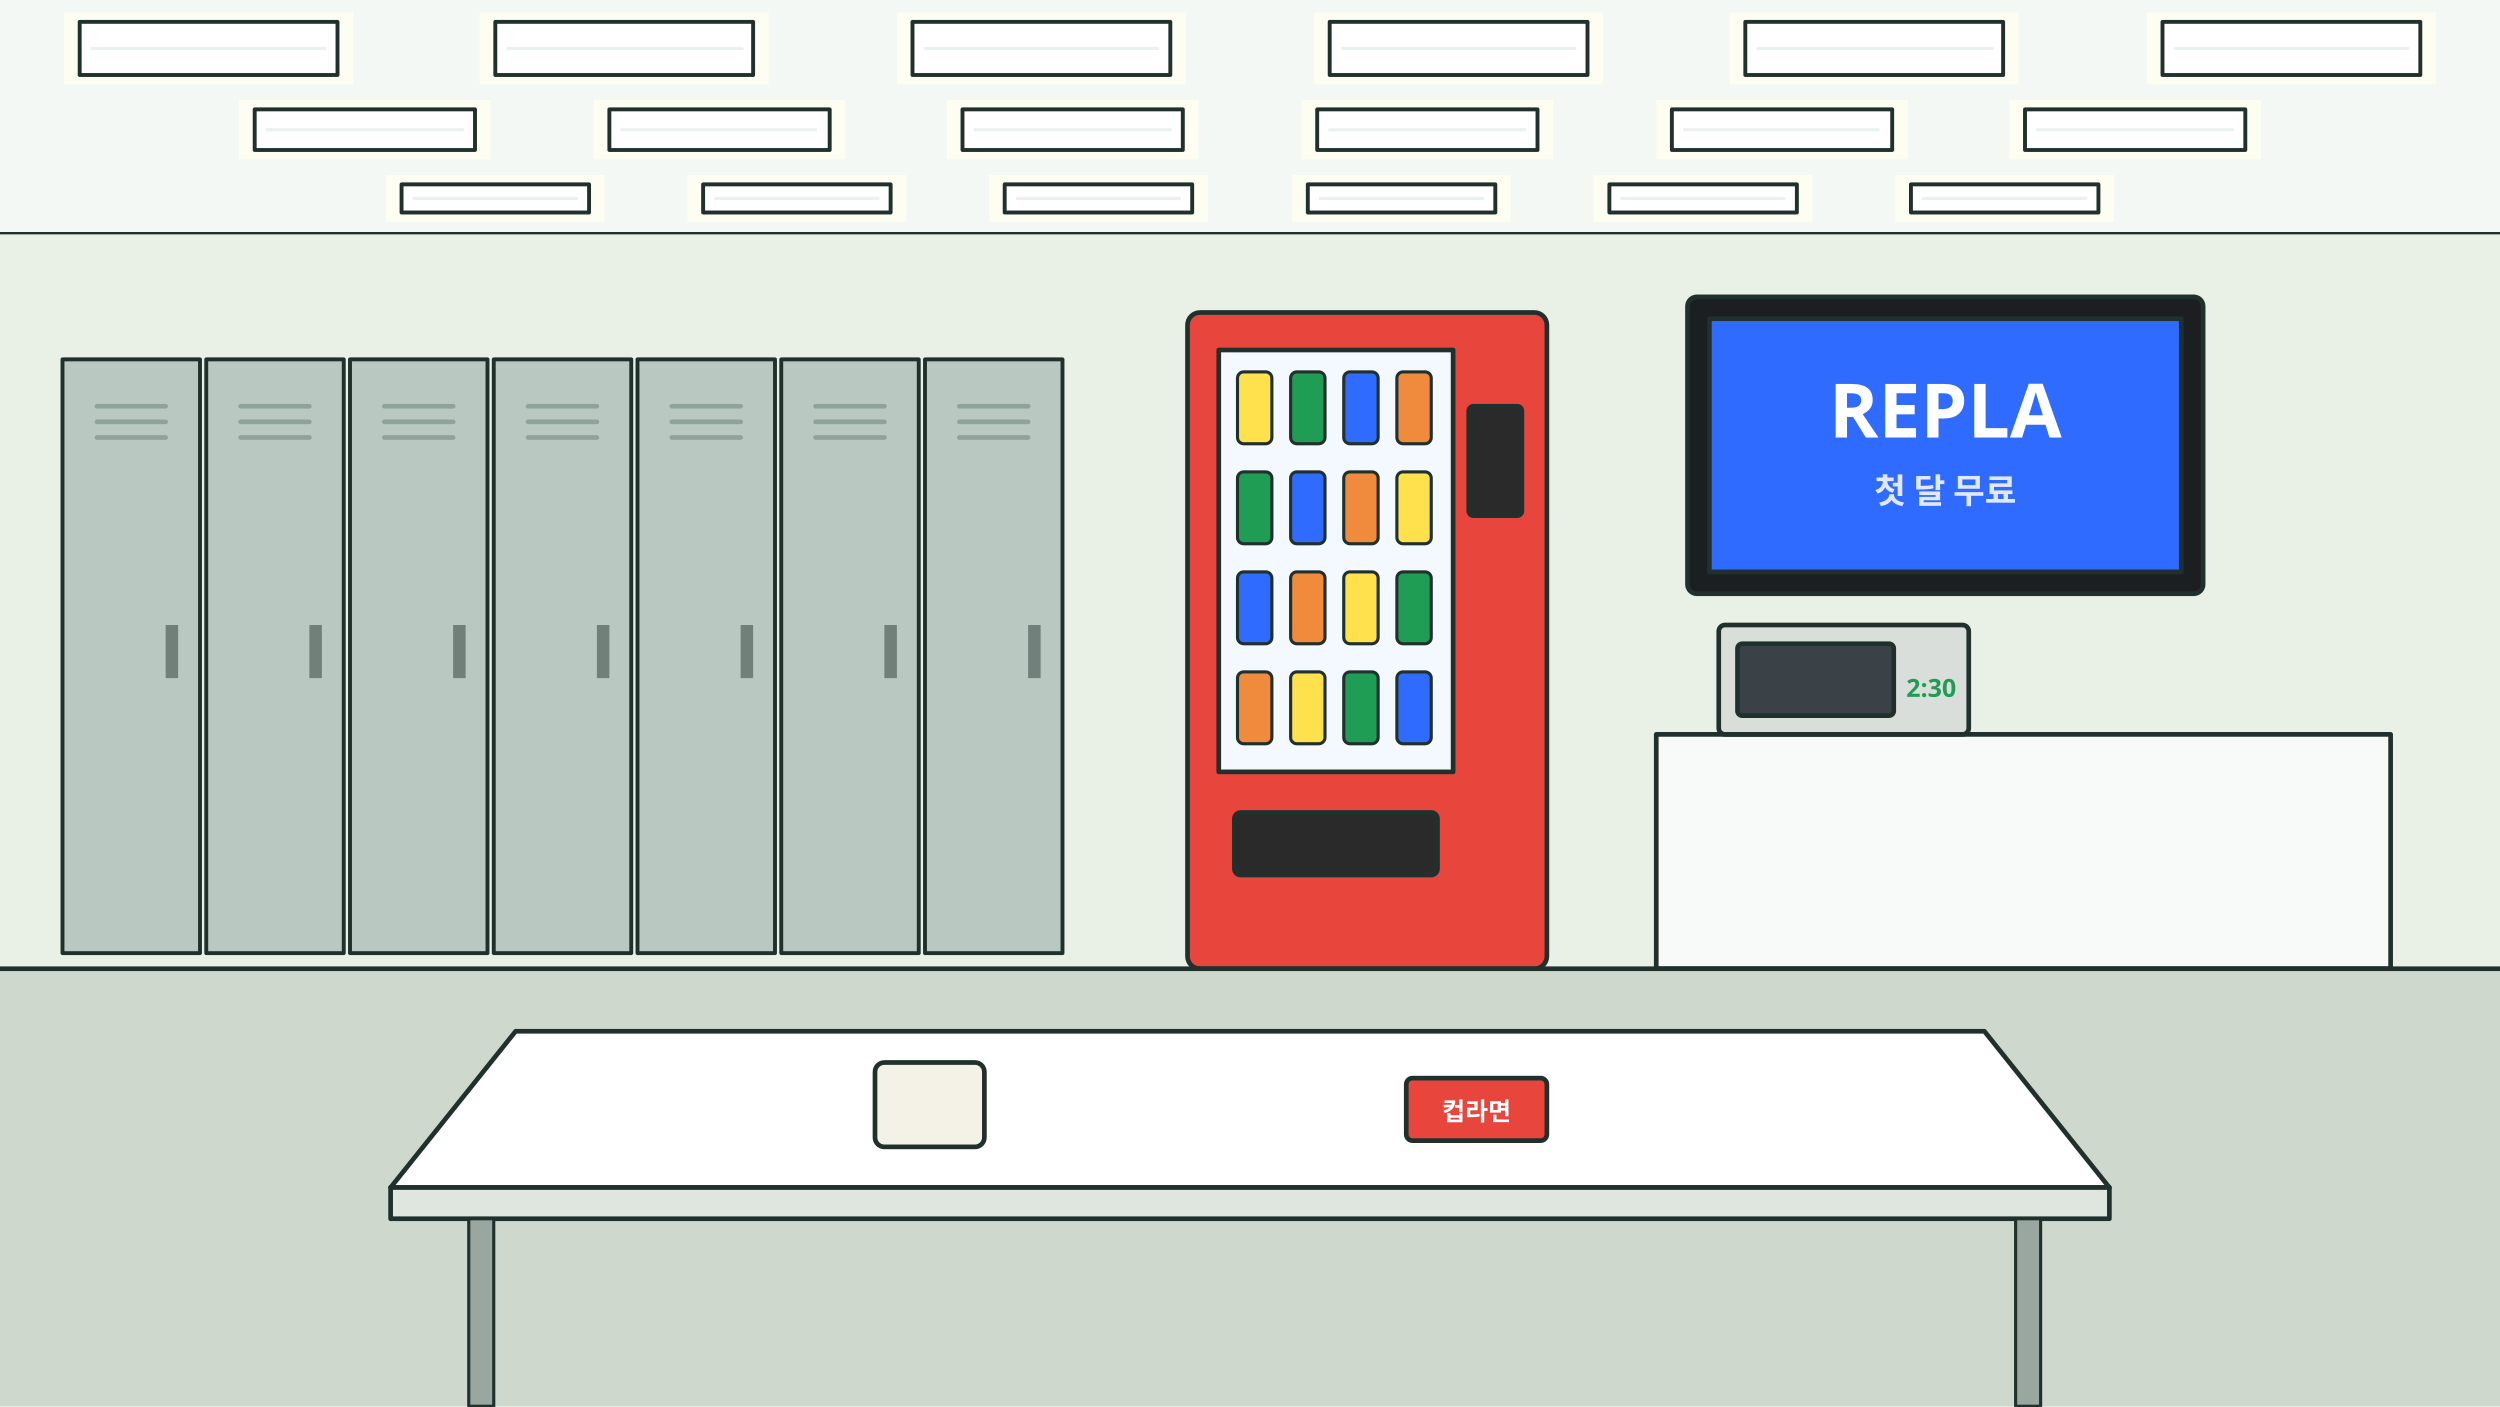
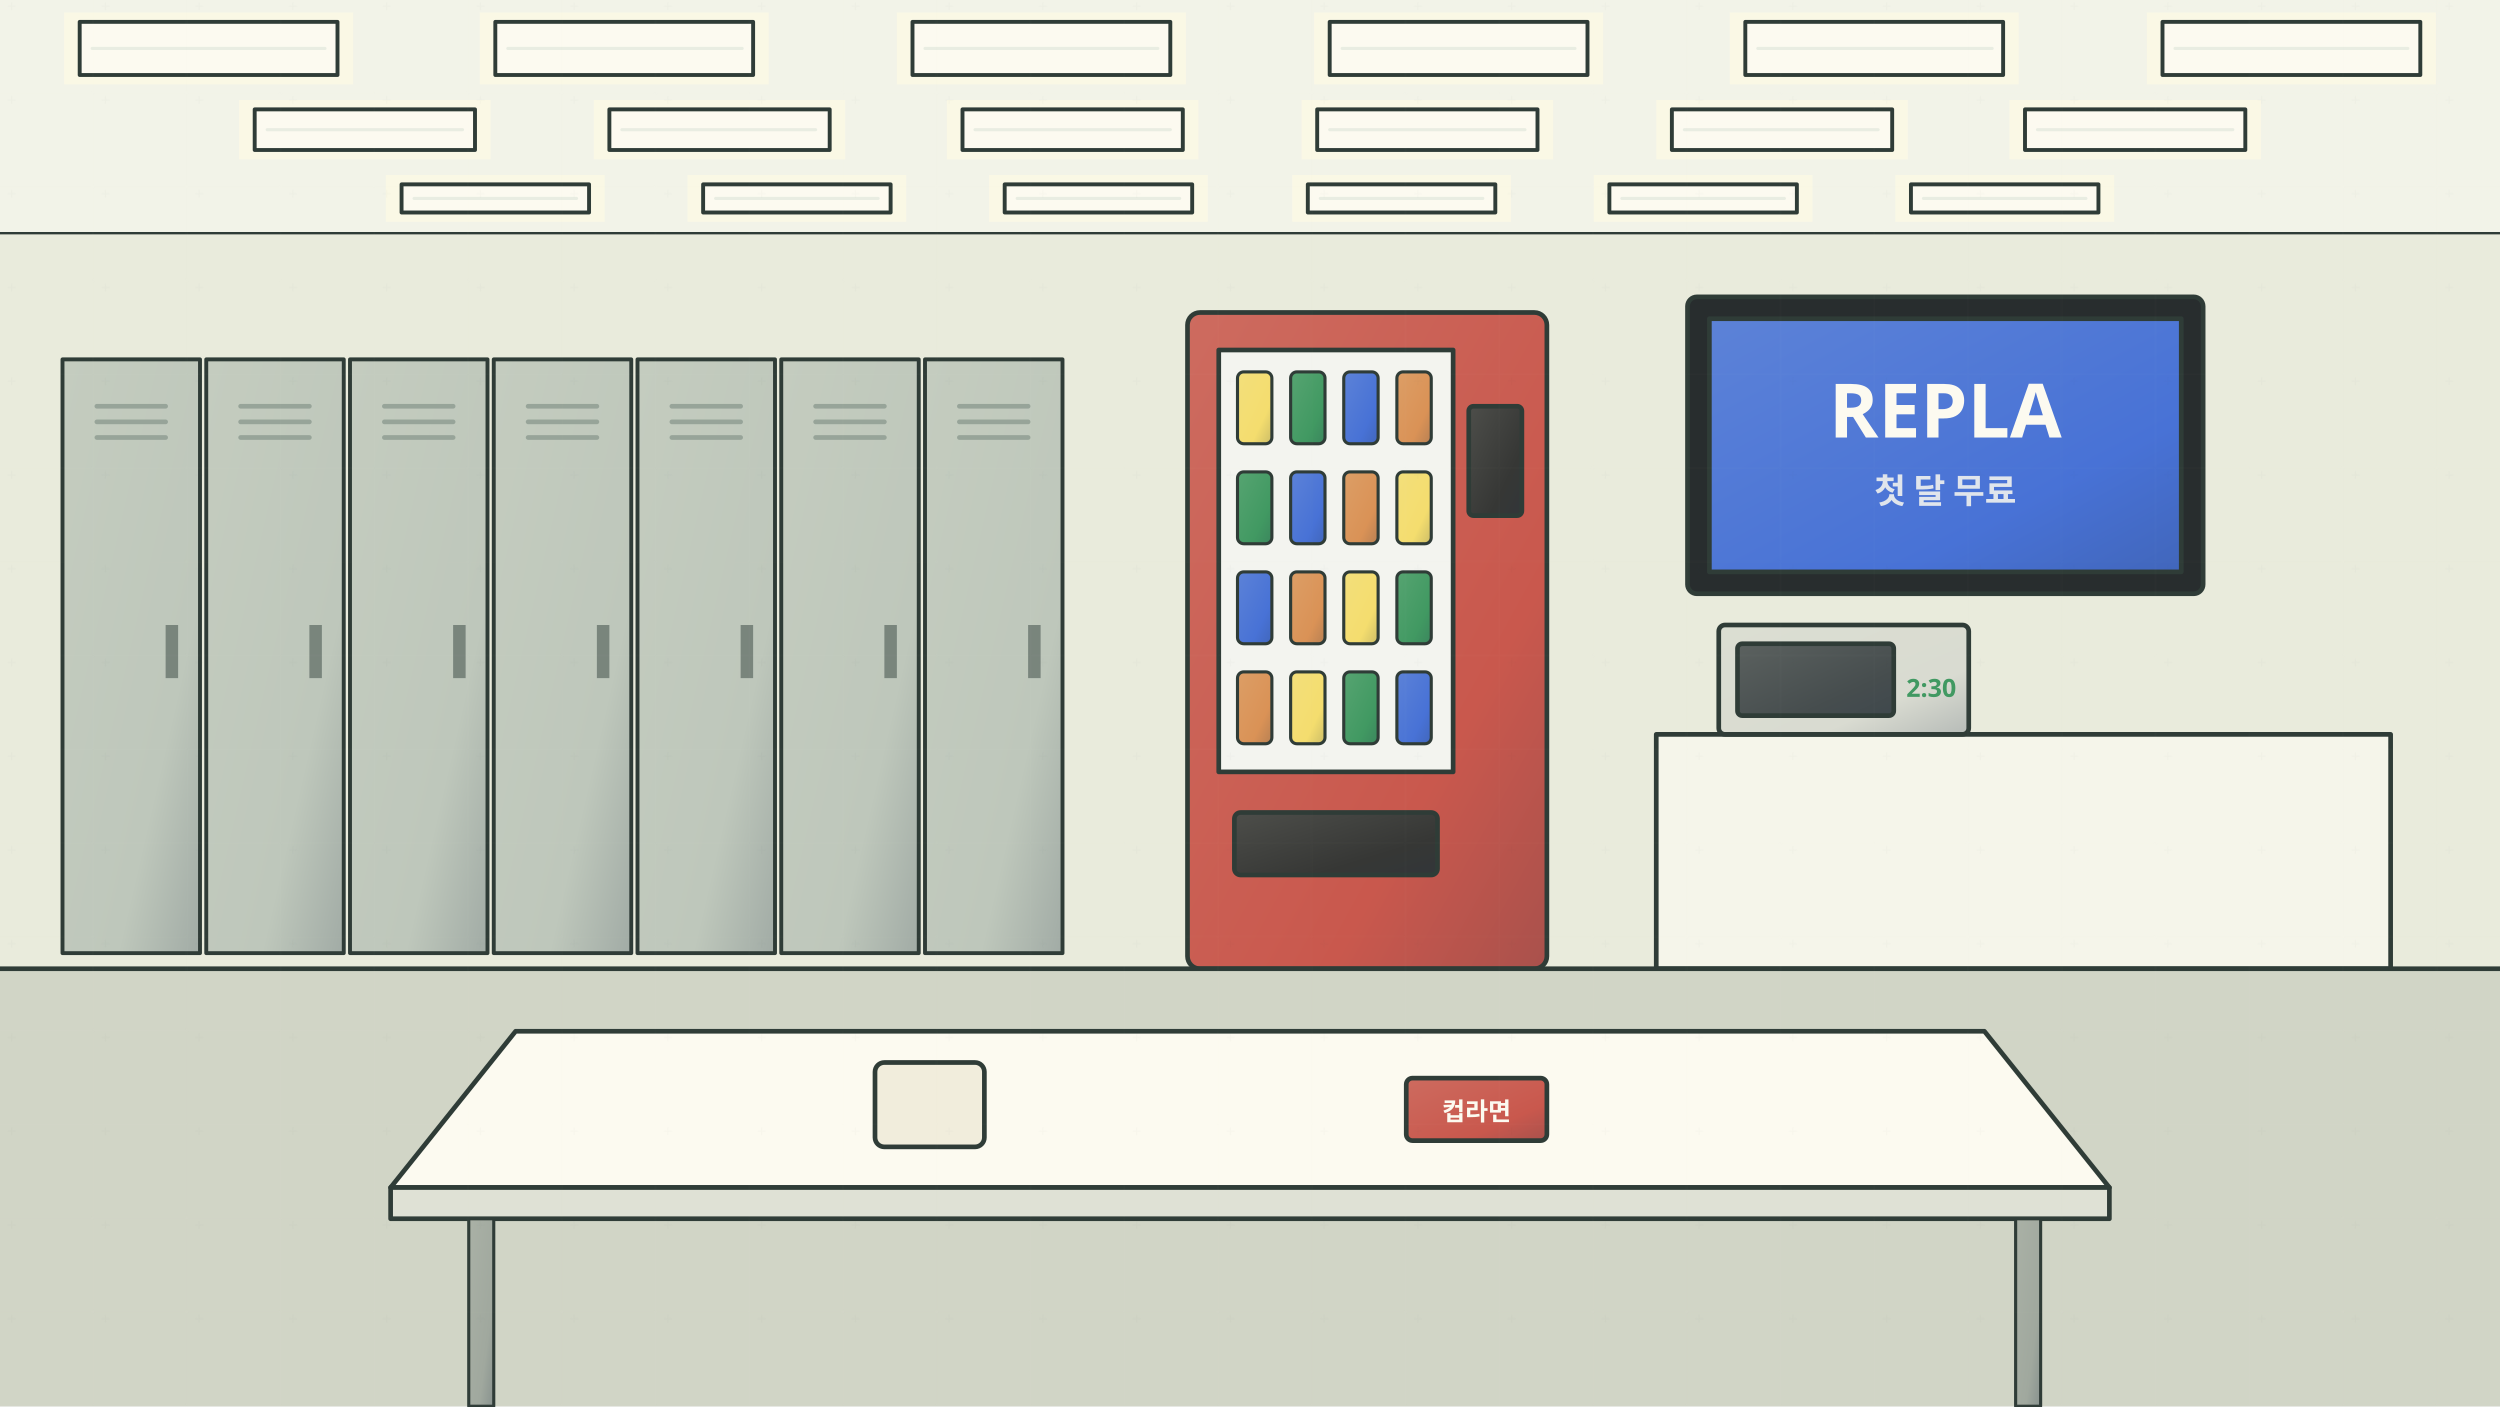
<svg xmlns="http://www.w3.org/2000/svg" viewBox="0 0 1600 900" width="1600" height="900">
+   <defs>
+     <linearGradient id="art-ink-0" x1="0" y1="0" x2="1" y2="1">
+       <stop offset="0" stop-color="#c4ccbf" />
+       <stop offset="0.7" stop-color="#bec7bb" />
+       <stop offset="1" stop-color="#a1aba5" />
+     </linearGradient>
+     <linearGradient id="art-ink-1" x1="0" y1="0" x2="1" y2="1">
+       <stop offset="0" stop-color="#cd6b5f" />
+       <stop offset="0.7" stop-color="#c9584d" />
+       <stop offset="1" stop-color="#a9514c" />
+     </linearGradient>
+     <linearGradient id="art-ink-2" x1="0" y1="0" x2="1" y2="1">
+       <stop offset="0" stop-color="#f3df7b" />
+       <stop offset="0.7" stop-color="#f4dd6e" />
+       <stop offset="1" stop-color="#ccbd67" />
+     </linearGradient>
+     <linearGradient id="art-ink-3" x1="0" y1="0" x2="1" y2="1">
+       <stop offset="0" stop-color="#56a471" />
+       <stop offset="0.7" stop-color="#419962" />
+       <stop offset="1" stop-color="#3b865d" />
+     </linearGradient>
+     <linearGradient id="art-ink-4" x1="0" y1="0" x2="1" y2="1">
+       <stop offset="0" stop-color="#5c82d7" />
+       <stop offset="0.7" stop-color="#4872d6" />
+       <stop offset="1" stop-color="#4166bb" />
+     </linearGradient>
+     <linearGradient id="art-ink-5" x1="0" y1="0" x2="1" y2="1">
+       <stop offset="0" stop-color="#dc9e66" />
+       <stop offset="0.7" stop-color="#da9256" />
+       <stop offset="1" stop-color="#b78053" />
+     </linearGradient>
+     <linearGradient id="art-ink-6" x1="0" y1="0" x2="1" y2="1">
+       <stop offset="0" stop-color="#4d4e4a" />
+       <stop offset="0.7" stop-color="#363735" />
+       <stop offset="1" stop-color="#323639" />
+     </linearGradient>
+     <linearGradient id="art-ink-7" x1="0" y1="0" x2="1" y2="1">
+       <stop offset="0" stop-color="#dbded2" />
+       <stop offset="0.7" stop-color="#d9dbd1" />
+       <stop offset="1" stop-color="#b6bbb7" />
+     </linearGradient>
+     <linearGradient id="art-ink-8" x1="0" y1="0" x2="1" y2="1">
+       <stop offset="0" stop-color="#5b615f" />
+       <stop offset="0.7" stop-color="#464d4e" />
+       <stop offset="1" stop-color="#3f484d" />
+     </linearGradient>
+     <linearGradient id="art-ink-9" x1="0" y1="0" x2="1" y2="1">
+       <stop offset="0" stop-color="#aab1a6" />
+       <stop offset="0.7" stop-color="#a0a89e" />
+       <stop offset="1" stop-color="#88928e" />
+     </linearGradient>
+     <pattern id="art-grain" width="60" height="60" patternUnits="userSpaceOnUse">
+       <path d="M0 59.5H60M59.5 0V60" fill="none" stroke="#edf0db" stroke-width="0.78" opacity=".14" />
+       <path d="M5 4H10M7.5 1.5V6.5" fill="none" stroke="#233348" stroke-width="0.68" opacity=".19" />
+     </pattern>
+   </defs>
  <defs />
  <g stroke-linejoin="round" stroke-linecap="round">
-     <rect x="0" y="0" width="1600" height="900" rx="0" fill="#e9f0e6" />
-     <path d="M 0 0 L 1600 0 L 1600 150 L 0 150 Z" fill="#f4f8f5" opacity="1" />
-     <rect x="41" y="8" width="185" height="46" fill="#fffef0" opacity="0.8" />
-     <rect x="51" y="14" width="165" height="34" rx="0" fill="#ffffff" stroke="#20302c" stroke-width="2.5" />
-     <path d="M 59 31.0 L 208 31.0" stroke="#e9f2ee" stroke-width="2" opacity="1" fill="none" />
-     <rect x="307" y="8" width="185" height="46" fill="#fffef0" opacity="0.8" />
-     <rect x="317" y="14" width="165" height="34" rx="0" fill="#ffffff" stroke="#20302c" stroke-width="2.5" />
-     <path d="M 325 31.0 L 475 31.0" stroke="#e9f2ee" stroke-width="2" opacity="1" fill="none" />
-     <rect x="574" y="8" width="185" height="46" fill="#fffef0" opacity="0.8" />
-     <rect x="584" y="14" width="165" height="34" rx="0" fill="#ffffff" stroke="#20302c" stroke-width="2.5" />
-     <path d="M 592 31.0 L 741 31.0" stroke="#e9f2ee" stroke-width="2" opacity="1" fill="none" />
-     <rect x="841" y="8" width="185" height="46" fill="#fffef0" opacity="0.8" />
-     <rect x="851" y="14" width="165" height="34" rx="0" fill="#ffffff" stroke="#20302c" stroke-width="2.5" />
-     <path d="M 859 31.0 L 1008 31.0" stroke="#e9f2ee" stroke-width="2" opacity="1" fill="none" />
-     <rect x="1107" y="8" width="185" height="46" fill="#fffef0" opacity="0.8" />
-     <rect x="1117" y="14" width="165" height="34" rx="0" fill="#ffffff" stroke="#20302c" stroke-width="2.5" />
-     <path d="M 1125 31.0 L 1275 31.0" stroke="#e9f2ee" stroke-width="2" opacity="1" fill="none" />
-     <rect x="1374" y="8" width="185" height="46" fill="#fffef0" opacity="0.8" />
-     <rect x="1384" y="14" width="165" height="34" rx="0" fill="#ffffff" stroke="#20302c" stroke-width="2.5" />
-     <path d="M 1392 31.0 L 1541 31.0" stroke="#e9f2ee" stroke-width="2" opacity="1" fill="none" />
-     <rect x="153" y="64" width="161" height="38" fill="#fffef0" opacity="0.8" />
-     <rect x="163" y="70" width="141" height="26" rx="0" fill="#ffffff" stroke="#20302c" stroke-width="2.5" />
-     <path d="M 171 83.0 L 296 83.0" stroke="#e9f2ee" stroke-width="2" opacity="1" fill="none" />
-     <rect x="380" y="64" width="161" height="38" fill="#fffef0" opacity="0.8" />
-     <rect x="390" y="70" width="141" height="26" rx="0" fill="#ffffff" stroke="#20302c" stroke-width="2.5" />
-     <path d="M 398 83.0 L 522 83.0" stroke="#e9f2ee" stroke-width="2" opacity="1" fill="none" />
-     <rect x="606" y="64" width="161" height="38" fill="#fffef0" opacity="0.8" />
-     <rect x="616" y="70" width="141" height="26" rx="0" fill="#ffffff" stroke="#20302c" stroke-width="2.5" />
-     <path d="M 624 83.0 L 749 83.0" stroke="#e9f2ee" stroke-width="2" opacity="1" fill="none" />
-     <rect x="833" y="64" width="161" height="38" fill="#fffef0" opacity="0.8" />
-     <rect x="843" y="70" width="141" height="26" rx="0" fill="#ffffff" stroke="#20302c" stroke-width="2.5" />
-     <path d="M 851 83.0 L 976 83.0" stroke="#e9f2ee" stroke-width="2" opacity="1" fill="none" />
-     <rect x="1060" y="64" width="161" height="38" fill="#fffef0" opacity="0.8" />
-     <rect x="1070" y="70" width="141" height="26" rx="0" fill="#ffffff" stroke="#20302c" stroke-width="2.5" />
-     <path d="M 1078 83.0 L 1202 83.0" stroke="#e9f2ee" stroke-width="2" opacity="1" fill="none" />
-     <rect x="1286" y="64" width="161" height="38" fill="#fffef0" opacity="0.8" />
-     <rect x="1296" y="70" width="141" height="26" rx="0" fill="#ffffff" stroke="#20302c" stroke-width="2.5" />
-     <path d="M 1304 83.0 L 1429 83.0" stroke="#e9f2ee" stroke-width="2" opacity="1" fill="none" />
-     <rect x="247" y="112" width="140" height="30" fill="#fffef0" opacity="0.8" />
-     <rect x="257" y="118" width="120" height="18" rx="0" fill="#ffffff" stroke="#20302c" stroke-width="2.5" />
-     <path d="M 265 127.0 L 369 127.0" stroke="#e9f2ee" stroke-width="2" opacity="1" fill="none" />
-     <rect x="440" y="112" width="140" height="30" fill="#fffef0" opacity="0.8" />
-     <rect x="450" y="118" width="120" height="18" rx="0" fill="#ffffff" stroke="#20302c" stroke-width="2.5" />
-     <path d="M 458 127.0 L 562 127.0" stroke="#e9f2ee" stroke-width="2" opacity="1" fill="none" />
-     <rect x="633" y="112" width="140" height="30" fill="#fffef0" opacity="0.8" />
-     <rect x="643" y="118" width="120" height="18" rx="0" fill="#ffffff" stroke="#20302c" stroke-width="2.5" />
-     <path d="M 651 127.0 L 755 127.0" stroke="#e9f2ee" stroke-width="2" opacity="1" fill="none" />
-     <rect x="827" y="112" width="140" height="30" fill="#fffef0" opacity="0.8" />
-     <rect x="837" y="118" width="120" height="18" rx="0" fill="#ffffff" stroke="#20302c" stroke-width="2.5" />
-     <path d="M 845 127.0 L 949 127.0" stroke="#e9f2ee" stroke-width="2" opacity="1" fill="none" />
-     <rect x="1020" y="112" width="140" height="30" fill="#fffef0" opacity="0.8" />
-     <rect x="1030" y="118" width="120" height="18" rx="0" fill="#ffffff" stroke="#20302c" stroke-width="2.5" />
-     <path d="M 1038 127.0 L 1142 127.0" stroke="#e9f2ee" stroke-width="2" opacity="1" fill="none" />
-     <rect x="1213" y="112" width="140" height="30" fill="#fffef0" opacity="0.8" />
-     <rect x="1223" y="118" width="120" height="18" rx="0" fill="#ffffff" stroke="#20302c" stroke-width="2.5" />
-     <path d="M 1231 127.0 L 1335 127.0" stroke="#e9f2ee" stroke-width="2" opacity="1" fill="none" />
-     <path d="M 0 150 L 1600 150" stroke="#20302c" stroke-width="3" opacity="1" fill="none" />
-     <rect x="0" y="150" width="1600" height="470" rx="0" fill="#e9f0e6" />
-     <rect x="40" y="230" width="88" height="380" rx="0" fill="#b9c9c2" stroke="#20302c" stroke-width="2.5" />
-     <path d="M 62 260 L 106 260" stroke="#8fa39b" stroke-width="3" opacity="1" fill="none" />
-     <path d="M 62 270 L 106 270" stroke="#8fa39b" stroke-width="3" opacity="1" fill="none" />
-     <path d="M 62 280 L 106 280" stroke="#8fa39b" stroke-width="3" opacity="1" fill="none" />
-     <rect x="106" y="400" width="8" height="34" rx="0" fill="#6f817a" />
-     <rect x="132" y="230" width="88" height="380" rx="0" fill="#b9c9c2" stroke="#20302c" stroke-width="2.5" />
-     <path d="M 154 260 L 198 260" stroke="#8fa39b" stroke-width="3" opacity="1" fill="none" />
-     <path d="M 154 270 L 198 270" stroke="#8fa39b" stroke-width="3" opacity="1" fill="none" />
-     <path d="M 154 280 L 198 280" stroke="#8fa39b" stroke-width="3" opacity="1" fill="none" />
-     <rect x="198" y="400" width="8" height="34" rx="0" fill="#6f817a" />
-     <rect x="224" y="230" width="88" height="380" rx="0" fill="#b9c9c2" stroke="#20302c" stroke-width="2.5" />
-     <path d="M 246 260 L 290 260" stroke="#8fa39b" stroke-width="3" opacity="1" fill="none" />
-     <path d="M 246 270 L 290 270" stroke="#8fa39b" stroke-width="3" opacity="1" fill="none" />
-     <path d="M 246 280 L 290 280" stroke="#8fa39b" stroke-width="3" opacity="1" fill="none" />
-     <rect x="290" y="400" width="8" height="34" rx="0" fill="#6f817a" />
-     <rect x="316" y="230" width="88" height="380" rx="0" fill="#b9c9c2" stroke="#20302c" stroke-width="2.5" />
-     <path d="M 338 260 L 382 260" stroke="#8fa39b" stroke-width="3" opacity="1" fill="none" />
-     <path d="M 338 270 L 382 270" stroke="#8fa39b" stroke-width="3" opacity="1" fill="none" />
-     <path d="M 338 280 L 382 280" stroke="#8fa39b" stroke-width="3" opacity="1" fill="none" />
-     <rect x="382" y="400" width="8" height="34" rx="0" fill="#6f817a" />
-     <rect x="408" y="230" width="88" height="380" rx="0" fill="#b9c9c2" stroke="#20302c" stroke-width="2.5" />
-     <path d="M 430 260 L 474 260" stroke="#8fa39b" stroke-width="3" opacity="1" fill="none" />
-     <path d="M 430 270 L 474 270" stroke="#8fa39b" stroke-width="3" opacity="1" fill="none" />
-     <path d="M 430 280 L 474 280" stroke="#8fa39b" stroke-width="3" opacity="1" fill="none" />
-     <rect x="474" y="400" width="8" height="34" rx="0" fill="#6f817a" />
-     <rect x="500" y="230" width="88" height="380" rx="0" fill="#b9c9c2" stroke="#20302c" stroke-width="2.5" />
-     <path d="M 522 260 L 566 260" stroke="#8fa39b" stroke-width="3" opacity="1" fill="none" />
-     <path d="M 522 270 L 566 270" stroke="#8fa39b" stroke-width="3" opacity="1" fill="none" />
-     <path d="M 522 280 L 566 280" stroke="#8fa39b" stroke-width="3" opacity="1" fill="none" />
-     <rect x="566" y="400" width="8" height="34" rx="0" fill="#6f817a" />
-     <rect x="592" y="230" width="88" height="380" rx="0" fill="#b9c9c2" stroke="#20302c" stroke-width="2.5" />
-     <path d="M 614 260 L 658 260" stroke="#8fa39b" stroke-width="3" opacity="1" fill="none" />
-     <path d="M 614 270 L 658 270" stroke="#8fa39b" stroke-width="3" opacity="1" fill="none" />
-     <path d="M 614 280 L 658 280" stroke="#8fa39b" stroke-width="3" opacity="1" fill="none" />
-     <rect x="658" y="400" width="8" height="34" rx="0" fill="#6f817a" />
-     <rect x="760" y="200" width="230" height="420" rx="8" fill="#e8463c" stroke="#20302c" stroke-width="3" />
-     <rect x="780" y="224" width="150" height="270" rx="0" fill="#f4f9ff" stroke="#20302c" stroke-width="3" />
-     <rect x="792" y="238" width="22" height="46" rx="4" fill="#ffe14d" stroke="#20302c" stroke-width="2" />
-     <rect x="826" y="238" width="22" height="46" rx="4" fill="#1f9d55" stroke="#20302c" stroke-width="2" />
-     <rect x="860" y="238" width="22" height="46" rx="4" fill="#2f6bff" stroke="#20302c" stroke-width="2" />
-     <rect x="894" y="238" width="22" height="46" rx="4" fill="#f08a3c" stroke="#20302c" stroke-width="2" />
-     <rect x="792" y="302" width="22" height="46" rx="4" fill="#1f9d55" stroke="#20302c" stroke-width="2" />
-     <rect x="826" y="302" width="22" height="46" rx="4" fill="#2f6bff" stroke="#20302c" stroke-width="2" />
-     <rect x="860" y="302" width="22" height="46" rx="4" fill="#f08a3c" stroke="#20302c" stroke-width="2" />
-     <rect x="894" y="302" width="22" height="46" rx="4" fill="#ffe14d" stroke="#20302c" stroke-width="2" />
-     <rect x="792" y="366" width="22" height="46" rx="4" fill="#2f6bff" stroke="#20302c" stroke-width="2" />
-     <rect x="826" y="366" width="22" height="46" rx="4" fill="#f08a3c" stroke="#20302c" stroke-width="2" />
-     <rect x="860" y="366" width="22" height="46" rx="4" fill="#ffe14d" stroke="#20302c" stroke-width="2" />
-     <rect x="894" y="366" width="22" height="46" rx="4" fill="#1f9d55" stroke="#20302c" stroke-width="2" />
-     <rect x="792" y="430" width="22" height="46" rx="4" fill="#f08a3c" stroke="#20302c" stroke-width="2" />
-     <rect x="826" y="430" width="22" height="46" rx="4" fill="#ffe14d" stroke="#20302c" stroke-width="2" />
-     <rect x="860" y="430" width="22" height="46" rx="4" fill="#1f9d55" stroke="#20302c" stroke-width="2" />
-     <rect x="894" y="430" width="22" height="46" rx="4" fill="#2f6bff" stroke="#20302c" stroke-width="2" />
-     <rect x="940" y="260" width="34" height="70" rx="3" fill="#2a2a2a" stroke="#20302c" stroke-width="3" />
-     <rect x="790" y="520" width="130" height="40" rx="4" fill="#2a2a2a" stroke="#20302c" stroke-width="3" />
-     <rect x="1080" y="190" width="330" height="190" rx="6" fill="#1b1f22" stroke="#20302c" stroke-width="3" />
-     <rect x="1094" y="204" width="302" height="162" rx="0" fill="#2f6bff" stroke="#20302c" stroke-width="3" />
-     <text x="1245" y="280" font-family="'Apple SD Gothic Neo','Noto Sans KR',sans-serif" font-size="48" font-weight="800" text-anchor="middle" fill="#ffffff">REPLA</text>
-     <text x="1245" y="322" font-family="'Apple SD Gothic Neo','Noto Sans KR',sans-serif" font-size="22" font-weight="600" text-anchor="middle" fill="#dfe8ff">첫 달 무료</text>
-     <rect x="1060" y="470" width="470" height="150" rx="0" fill="#f7faf8" stroke="#20302c" stroke-width="3" />
-     <rect x="1100" y="400" width="160" height="70" rx="4" fill="#d9dedb" stroke="#20302c" stroke-width="3" />
-     <rect x="1112" y="412" width="100" height="46" rx="3" fill="#3a4247" stroke="#20302c" stroke-width="3" />
-     <text x="1236" y="446" font-family="'Apple SD Gothic Neo','Noto Sans KR',sans-serif" font-size="16" font-weight="700" text-anchor="middle" fill="#1f9d55">2:30</text>
-     <rect x="0" y="620" width="1600" height="280" rx="0" fill="#cfd8cd" />
-     <path d="M 0 620 L 1600 620" stroke="#20302c" stroke-width="3" opacity="1" fill="none" />
-     <path d="M 330 660 L 1270 660 L 1350 760 L 250 760 Z" fill="#ffffff" stroke="#20302c" stroke-width="3" opacity="1" />
-     <rect x="250" y="760" width="1100" height="20" rx="0" fill="#dfe5df" stroke="#20302c" stroke-width="3" />
-     <rect x="300" y="780" width="16" height="120" rx="0" fill="#9aa7a1" stroke="#20302c" stroke-width="2" />
-     <rect x="1290" y="780" width="16" height="120" rx="0" fill="#9aa7a1" stroke="#20302c" stroke-width="2" />
-     <rect x="560" y="680" width="70" height="54" rx="6" fill="#f4f1e6" stroke="#20302c" stroke-width="3" />
-     <rect x="900" y="690" width="90" height="40" rx="4" fill="#e8463c" stroke="#20302c" stroke-width="3" />
-     <text x="945" y="717" font-family="'Apple SD Gothic Neo','Noto Sans KR',sans-serif" font-size="16" font-weight="700" text-anchor="middle" fill="#ffffff">컵라면</text>
+     <rect x="0" y="0" width="1600" height="900" rx="0" fill="#e9ebdc" />
+     <path d="M 0 0 L 1600 0 L 1600 150 L 0 150 Z" fill="#f2f3e8" opacity="1" />
+     <rect x="41" y="8" width="185" height="46" fill="#fcf9e5" opacity="0.8" />
+     <rect x="51" y="14" width="165" height="34" rx="0" fill="#fcfaf0" stroke="#2f3c37" stroke-width="2.5" />
+     <path d="M 59 31.0 L 208 31.0" stroke="#e9ede2" stroke-width="2" opacity="1" fill="none" />
+     <rect x="307" y="8" width="185" height="46" fill="#fcf9e5" opacity="0.8" />
+     <rect x="317" y="14" width="165" height="34" rx="0" fill="#fcfaf0" stroke="#2f3c37" stroke-width="2.5" />
+     <path d="M 325 31.0 L 475 31.0" stroke="#e9ede2" stroke-width="2" opacity="1" fill="none" />
+     <rect x="574" y="8" width="185" height="46" fill="#fcf9e5" opacity="0.8" />
+     <rect x="584" y="14" width="165" height="34" rx="0" fill="#fcfaf0" stroke="#2f3c37" stroke-width="2.5" />
+     <path d="M 592 31.0 L 741 31.0" stroke="#e9ede2" stroke-width="2" opacity="1" fill="none" />
+     <rect x="841" y="8" width="185" height="46" fill="#fcf9e5" opacity="0.8" />
+     <rect x="851" y="14" width="165" height="34" rx="0" fill="#fcfaf0" stroke="#2f3c37" stroke-width="2.5" />
+     <path d="M 859 31.0 L 1008 31.0" stroke="#e9ede2" stroke-width="2" opacity="1" fill="none" />
+     <rect x="1107" y="8" width="185" height="46" fill="#fcf9e5" opacity="0.8" />
+     <rect x="1117" y="14" width="165" height="34" rx="0" fill="#fcfaf0" stroke="#2f3c37" stroke-width="2.5" />
+     <path d="M 1125 31.0 L 1275 31.0" stroke="#e9ede2" stroke-width="2" opacity="1" fill="none" />
+     <rect x="1374" y="8" width="185" height="46" fill="#fcf9e5" opacity="0.8" />
+     <rect x="1384" y="14" width="165" height="34" rx="0" fill="#fcfaf0" stroke="#2f3c37" stroke-width="2.5" />
+     <path d="M 1392 31.0 L 1541 31.0" stroke="#e9ede2" stroke-width="2" opacity="1" fill="none" />
+     <rect x="153" y="64" width="161" height="38" fill="#fcf9e5" opacity="0.8" />
+     <rect x="163" y="70" width="141" height="26" rx="0" fill="#fcfaf0" stroke="#2f3c37" stroke-width="2.5" />
+     <path d="M 171 83.0 L 296 83.0" stroke="#e9ede2" stroke-width="2" opacity="1" fill="none" />
+     <rect x="380" y="64" width="161" height="38" fill="#fcf9e5" opacity="0.8" />
+     <rect x="390" y="70" width="141" height="26" rx="0" fill="#fcfaf0" stroke="#2f3c37" stroke-width="2.5" />
+     <path d="M 398 83.0 L 522 83.0" stroke="#e9ede2" stroke-width="2" opacity="1" fill="none" />
+     <rect x="606" y="64" width="161" height="38" fill="#fcf9e5" opacity="0.8" />
+     <rect x="616" y="70" width="141" height="26" rx="0" fill="#fcfaf0" stroke="#2f3c37" stroke-width="2.5" />
+     <path d="M 624 83.0 L 749 83.0" stroke="#e9ede2" stroke-width="2" opacity="1" fill="none" />
+     <rect x="833" y="64" width="161" height="38" fill="#fcf9e5" opacity="0.8" />
+     <rect x="843" y="70" width="141" height="26" rx="0" fill="#fcfaf0" stroke="#2f3c37" stroke-width="2.5" />
+     <path d="M 851 83.0 L 976 83.0" stroke="#e9ede2" stroke-width="2" opacity="1" fill="none" />
+     <rect x="1060" y="64" width="161" height="38" fill="#fcf9e5" opacity="0.8" />
+     <rect x="1070" y="70" width="141" height="26" rx="0" fill="#fcfaf0" stroke="#2f3c37" stroke-width="2.5" />
+     <path d="M 1078 83.0 L 1202 83.0" stroke="#e9ede2" stroke-width="2" opacity="1" fill="none" />
+     <rect x="1286" y="64" width="161" height="38" fill="#fcf9e5" opacity="0.8" />
+     <rect x="1296" y="70" width="141" height="26" rx="0" fill="#fcfaf0" stroke="#2f3c37" stroke-width="2.5" />
+     <path d="M 1304 83.0 L 1429 83.0" stroke="#e9ede2" stroke-width="2" opacity="1" fill="none" />
+     <rect x="247" y="112" width="140" height="30" fill="#fcf9e5" opacity="0.8" />
+     <rect x="257" y="118" width="120" height="18" rx="0" fill="#fcfaf0" stroke="#2f3c37" stroke-width="2.5" />
+     <path d="M 265 127.0 L 369 127.0" stroke="#e9ede2" stroke-width="2" opacity="1" fill="none" />
+     <rect x="440" y="112" width="140" height="30" fill="#fcf9e5" opacity="0.8" />
+     <rect x="450" y="118" width="120" height="18" rx="0" fill="#fcfaf0" stroke="#2f3c37" stroke-width="2.5" />
+     <path d="M 458 127.0 L 562 127.0" stroke="#e9ede2" stroke-width="2" opacity="1" fill="none" />
+     <rect x="633" y="112" width="140" height="30" fill="#fcf9e5" opacity="0.8" />
+     <rect x="643" y="118" width="120" height="18" rx="0" fill="#fcfaf0" stroke="#2f3c37" stroke-width="2.5" />
+     <path d="M 651 127.0 L 755 127.0" stroke="#e9ede2" stroke-width="2" opacity="1" fill="none" />
+     <rect x="827" y="112" width="140" height="30" fill="#fcf9e5" opacity="0.8" />
+     <rect x="837" y="118" width="120" height="18" rx="0" fill="#fcfaf0" stroke="#2f3c37" stroke-width="2.5" />
+     <path d="M 845 127.0 L 949 127.0" stroke="#e9ede2" stroke-width="2" opacity="1" fill="none" />
+     <rect x="1020" y="112" width="140" height="30" fill="#fcf9e5" opacity="0.8" />
+     <rect x="1030" y="118" width="120" height="18" rx="0" fill="#fcfaf0" stroke="#2f3c37" stroke-width="2.5" />
+     <path d="M 1038 127.0 L 1142 127.0" stroke="#e9ede2" stroke-width="2" opacity="1" fill="none" />
+     <rect x="1213" y="112" width="140" height="30" fill="#fcf9e5" opacity="0.8" />
+     <rect x="1223" y="118" width="120" height="18" rx="0" fill="#fcfaf0" stroke="#2f3c37" stroke-width="2.5" />
+     <path d="M 1231 127.0 L 1335 127.0" stroke="#e9ede2" stroke-width="2" opacity="1" fill="none" />
+     <path d="M 0 150 L 1600 150" stroke="#2f3c37" stroke-width="3" opacity="1" fill="none" />
+     <rect x="0" y="150" width="1600" height="470" rx="0" fill="#e9ebdc" />
+     <rect x="40" y="230" width="88" height="380" rx="0" fill="url(#art-ink-0)" stroke="#2f3c37" stroke-width="2.5" />
+     <path d="M 62 260 L 106 260" stroke="#97a499" stroke-width="3" opacity="1" fill="none" />
+     <path d="M 62 270 L 106 270" stroke="#97a499" stroke-width="3" opacity="1" fill="none" />
+     <path d="M 62 280 L 106 280" stroke="#97a499" stroke-width="3" opacity="1" fill="none" />
+     <rect x="106" y="400" width="8" height="34" rx="0" fill="#79857c" />
+     <rect x="132" y="230" width="88" height="380" rx="0" fill="url(#art-ink-0)" stroke="#2f3c37" stroke-width="2.5" />
+     <path d="M 154 260 L 198 260" stroke="#97a499" stroke-width="3" opacity="1" fill="none" />
+     <path d="M 154 270 L 198 270" stroke="#97a499" stroke-width="3" opacity="1" fill="none" />
+     <path d="M 154 280 L 198 280" stroke="#97a499" stroke-width="3" opacity="1" fill="none" />
+     <rect x="198" y="400" width="8" height="34" rx="0" fill="#79857c" />
+     <rect x="224" y="230" width="88" height="380" rx="0" fill="url(#art-ink-0)" stroke="#2f3c37" stroke-width="2.5" />
+     <path d="M 246 260 L 290 260" stroke="#97a499" stroke-width="3" opacity="1" fill="none" />
+     <path d="M 246 270 L 290 270" stroke="#97a499" stroke-width="3" opacity="1" fill="none" />
+     <path d="M 246 280 L 290 280" stroke="#97a499" stroke-width="3" opacity="1" fill="none" />
+     <rect x="290" y="400" width="8" height="34" rx="0" fill="#79857c" />
+     <rect x="316" y="230" width="88" height="380" rx="0" fill="url(#art-ink-0)" stroke="#2f3c37" stroke-width="2.5" />
+     <path d="M 338 260 L 382 260" stroke="#97a499" stroke-width="3" opacity="1" fill="none" />
+     <path d="M 338 270 L 382 270" stroke="#97a499" stroke-width="3" opacity="1" fill="none" />
+     <path d="M 338 280 L 382 280" stroke="#97a499" stroke-width="3" opacity="1" fill="none" />
+     <rect x="382" y="400" width="8" height="34" rx="0" fill="#79857c" />
+     <rect x="408" y="230" width="88" height="380" rx="0" fill="url(#art-ink-0)" stroke="#2f3c37" stroke-width="2.5" />
+     <path d="M 430 260 L 474 260" stroke="#97a499" stroke-width="3" opacity="1" fill="none" />
+     <path d="M 430 270 L 474 270" stroke="#97a499" stroke-width="3" opacity="1" fill="none" />
+     <path d="M 430 280 L 474 280" stroke="#97a499" stroke-width="3" opacity="1" fill="none" />
+     <rect x="474" y="400" width="8" height="34" rx="0" fill="#79857c" />
+     <rect x="500" y="230" width="88" height="380" rx="0" fill="url(#art-ink-0)" stroke="#2f3c37" stroke-width="2.5" />
+     <path d="M 522 260 L 566 260" stroke="#97a499" stroke-width="3" opacity="1" fill="none" />
+     <path d="M 522 270 L 566 270" stroke="#97a499" stroke-width="3" opacity="1" fill="none" />
+     <path d="M 522 280 L 566 280" stroke="#97a499" stroke-width="3" opacity="1" fill="none" />
+     <rect x="566" y="400" width="8" height="34" rx="0" fill="#79857c" />
+     <rect x="592" y="230" width="88" height="380" rx="0" fill="url(#art-ink-0)" stroke="#2f3c37" stroke-width="2.5" />
+     <path d="M 614 260 L 658 260" stroke="#97a499" stroke-width="3" opacity="1" fill="none" />
+     <path d="M 614 270 L 658 270" stroke="#97a499" stroke-width="3" opacity="1" fill="none" />
+     <path d="M 614 280 L 658 280" stroke="#97a499" stroke-width="3" opacity="1" fill="none" />
+     <rect x="658" y="400" width="8" height="34" rx="0" fill="#79857c" />
+     <rect x="760" y="200" width="230" height="420" rx="8" fill="url(#art-ink-1)" stroke="#2f3c37" stroke-width="3" />
+     <rect x="780" y="224" width="150" height="270" rx="0" fill="#f3f4ef" stroke="#2f3c37" stroke-width="3" />
+     <rect x="792" y="238" width="22" height="46" rx="4" fill="url(#art-ink-2)" stroke="#2f3c37" stroke-width="2" />
+     <rect x="826" y="238" width="22" height="46" rx="4" fill="url(#art-ink-3)" stroke="#2f3c37" stroke-width="2" />
+     <rect x="860" y="238" width="22" height="46" rx="4" fill="url(#art-ink-4)" stroke="#2f3c37" stroke-width="2" />
+     <rect x="894" y="238" width="22" height="46" rx="4" fill="url(#art-ink-5)" stroke="#2f3c37" stroke-width="2" />
+     <rect x="792" y="302" width="22" height="46" rx="4" fill="url(#art-ink-3)" stroke="#2f3c37" stroke-width="2" />
+     <rect x="826" y="302" width="22" height="46" rx="4" fill="url(#art-ink-4)" stroke="#2f3c37" stroke-width="2" />
+     <rect x="860" y="302" width="22" height="46" rx="4" fill="url(#art-ink-5)" stroke="#2f3c37" stroke-width="2" />
+     <rect x="894" y="302" width="22" height="46" rx="4" fill="url(#art-ink-2)" stroke="#2f3c37" stroke-width="2" />
+     <rect x="792" y="366" width="22" height="46" rx="4" fill="url(#art-ink-4)" stroke="#2f3c37" stroke-width="2" />
+     <rect x="826" y="366" width="22" height="46" rx="4" fill="url(#art-ink-5)" stroke="#2f3c37" stroke-width="2" />
+     <rect x="860" y="366" width="22" height="46" rx="4" fill="url(#art-ink-2)" stroke="#2f3c37" stroke-width="2" />
+     <rect x="894" y="366" width="22" height="46" rx="4" fill="url(#art-ink-3)" stroke="#2f3c37" stroke-width="2" />
+     <rect x="792" y="430" width="22" height="46" rx="4" fill="url(#art-ink-5)" stroke="#2f3c37" stroke-width="2" />
+     <rect x="826" y="430" width="22" height="46" rx="4" fill="url(#art-ink-2)" stroke="#2f3c37" stroke-width="2" />
+     <rect x="860" y="430" width="22" height="46" rx="4" fill="url(#art-ink-3)" stroke="#2f3c37" stroke-width="2" />
+     <rect x="894" y="430" width="22" height="46" rx="4" fill="url(#art-ink-4)" stroke="#2f3c37" stroke-width="2" />
+     <rect x="940" y="260" width="34" height="70" rx="3" fill="url(#art-ink-6)" stroke="#2f3c37" stroke-width="3" />
+     <rect x="790" y="520" width="130" height="40" rx="4" fill="url(#art-ink-6)" stroke="#2f3c37" stroke-width="3" />
+     <rect x="1080" y="190" width="330" height="190" rx="6" fill="#282d2e" stroke="#2f3c37" stroke-width="3" />
+     <rect x="1094" y="204" width="302" height="162" rx="0" fill="url(#art-ink-4)" stroke="#2f3c37" stroke-width="3" />
+     <text x="1245" y="280" font-family="'Apple SD Gothic Neo','Noto Sans KR',sans-serif" font-size="48" font-weight="800" text-anchor="middle" fill="#fcfaf0">REPLA</text>
+     <text x="1245" y="322" font-family="'Apple SD Gothic Neo','Noto Sans KR',sans-serif" font-size="22" font-weight="600" text-anchor="middle" fill="#e0e5ec">첫 달 무료</text>
+     <rect x="1060" y="470" width="470" height="150" rx="0" fill="#f5f5ea" stroke="#2f3c37" stroke-width="3" />
+     <rect x="1100" y="400" width="160" height="70" rx="4" fill="url(#art-ink-7)" stroke="#2f3c37" stroke-width="3" />
+     <rect x="1112" y="412" width="100" height="46" rx="3" fill="url(#art-ink-8)" stroke="#2f3c37" stroke-width="3" />
+     <text x="1236" y="446" font-family="'Apple SD Gothic Neo','Noto Sans KR',sans-serif" font-size="16" font-weight="700" text-anchor="middle" fill="#419962">2:30</text>
+     <rect x="0" y="620" width="1600" height="280" rx="0" fill="#d1d5c6" />
+     <path d="M 0 620 L 1600 620" stroke="#2f3c37" stroke-width="3" opacity="1" fill="none" />
+     <path d="M 330 660 L 1270 660 L 1350 760 L 250 760 Z" fill="#fcfaf0" stroke="#2f3c37" stroke-width="3" opacity="1" />
+     <rect x="250" y="760" width="1100" height="20" rx="0" fill="#dfe1d5" stroke="#2f3c37" stroke-width="3" />
+     <rect x="300" y="780" width="16" height="120" rx="0" fill="url(#art-ink-9)" stroke="#2f3c37" stroke-width="2" />
+     <rect x="1290" y="780" width="16" height="120" rx="0" fill="url(#art-ink-9)" stroke="#2f3c37" stroke-width="2" />
+     <rect x="560" y="680" width="70" height="54" rx="6" fill="#f1eddc" stroke="#2f3c37" stroke-width="3" />
+     <rect x="900" y="690" width="90" height="40" rx="4" fill="url(#art-ink-1)" stroke="#2f3c37" stroke-width="3" />
+     <text x="945" y="717" font-family="'Apple SD Gothic Neo','Noto Sans KR',sans-serif" font-size="16" font-weight="700" text-anchor="middle" fill="#fcfaf0">컵라면</text>
  </g>
+   <rect x="0" y="0" width="1600" height="900" fill="url(#art-grain)" opacity="0.11" />
</svg>
